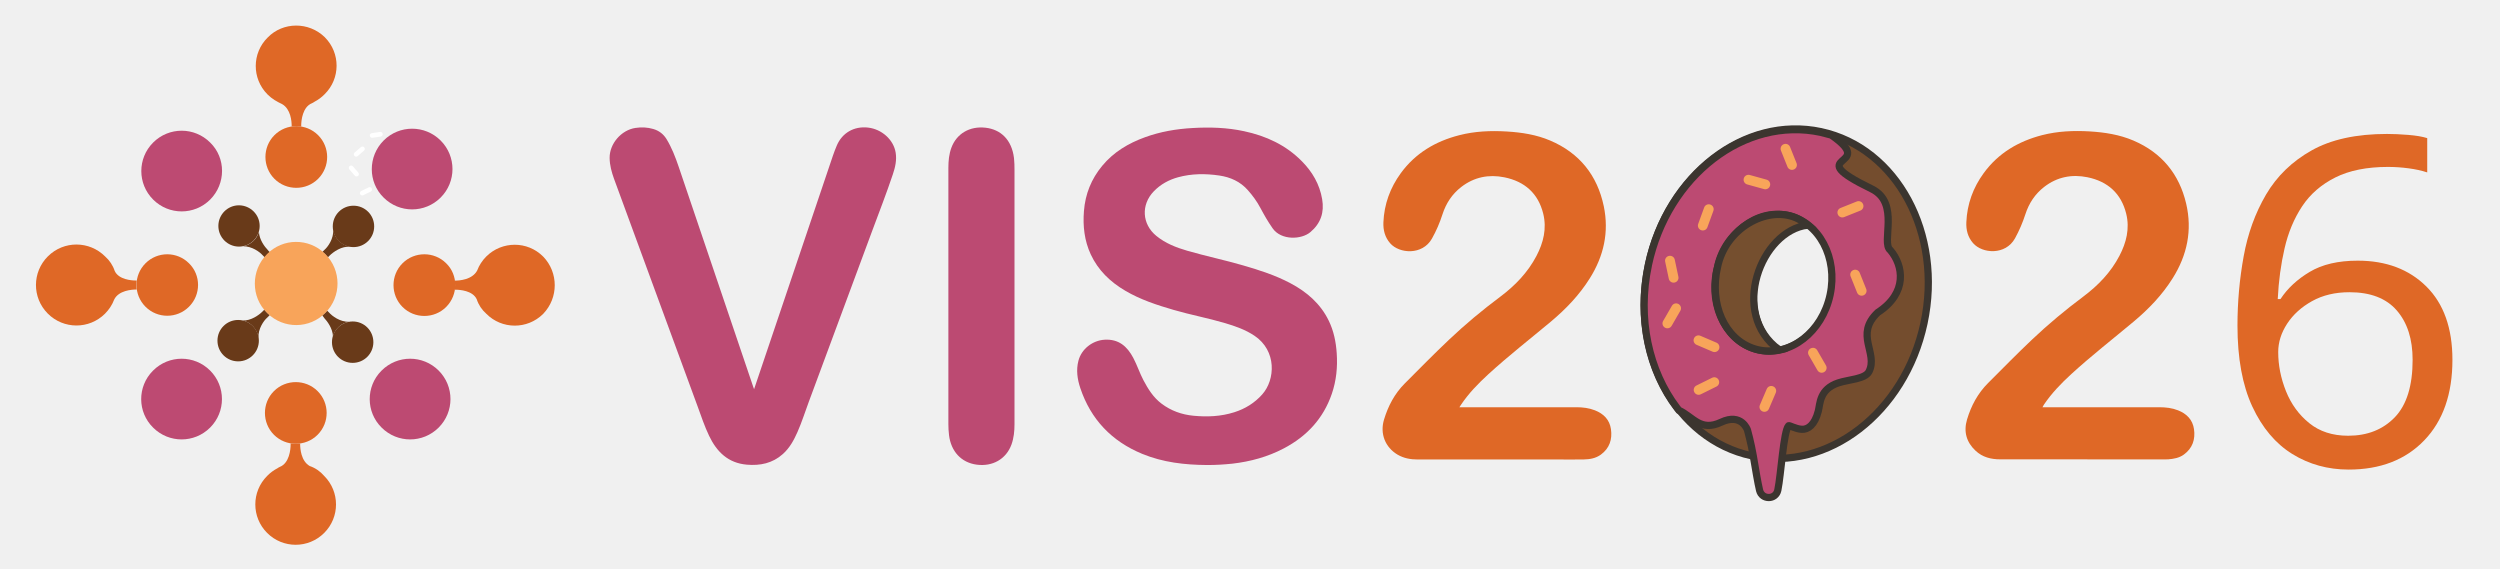
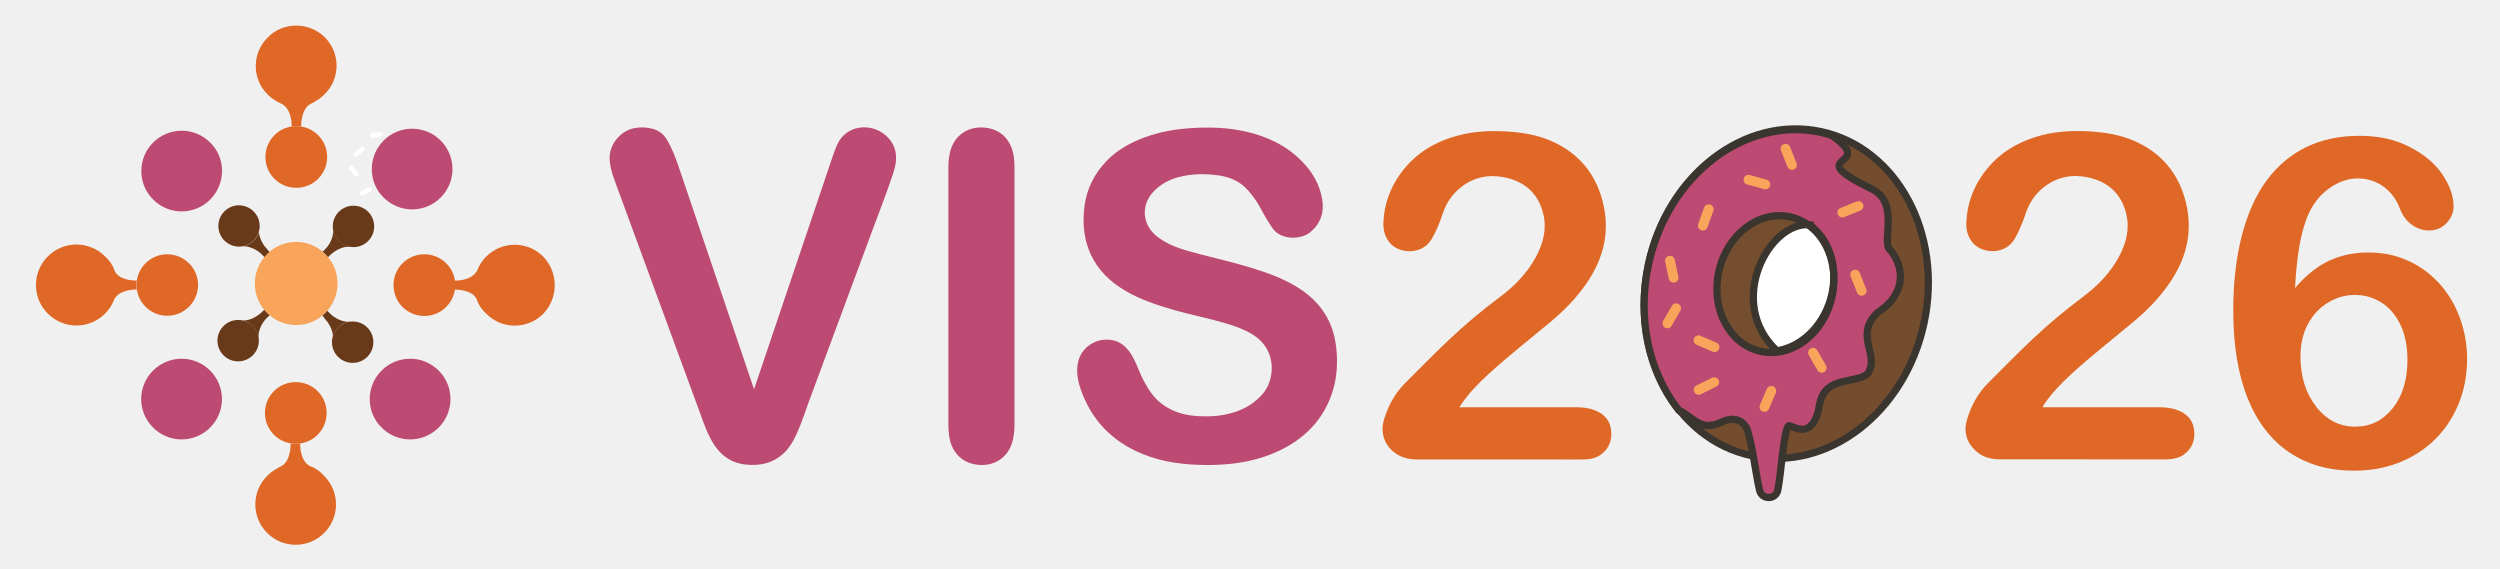
<svg xmlns="http://www.w3.org/2000/svg" id="Layer_1" version="1.1" viewBox="0 0 497.56 113.18">
  <defs>
    <style>
-       .st0, .st1, .st2 {
+       .st0 {
+         fill: #bd4a72;
+       }
+ 
+       .st1 {
+         fill: #744d2e;
+       }
+ 
+       .st2 {
+         fill: #df6826;
+       }
+ 
+       .st3 {
+         isolation: isolate;
+       }
+ 
+       .st4 {
+         fill: #744e2e;
+       }
+ 
+       .st5, .st6 {
+         fill: #fff;
+       }
+ 
+       .st7 {
+         fill: #693a19;
+       }
+ 
+       .st8 {
+         fill: #f8a45a;
+       }
+ 
+       .st9 {
+         fill: #bc4a72;
+       }
+ 
+       .st10, .st11 {
+         fill: none;
+       }
+ 
+       .st10, .st11, .st6 {
        stroke: #3b352f;
+       }
+ 
+       .st10, .st6 {
+         stroke-miterlimit: 10;
        stroke-width: 1.44px;
      }

-       .st0, .st1, .st2, .st3 {
+       .st11 {
        stroke-miterlimit: 10;
-       }
- 
-       .st0, .st3 {
-         fill: none;
-       }
- 
-       .st4 {
-         fill: #bd4a72;
-       }
- 
-       .st5, .st2 {
-         fill: #744d2e;
-       }
- 
-       .st6, .st7 {
-         fill: #df6826;
-       }
- 
-       .st8 {
-         fill: #693a19;
-       }
- 
-       .st1 {
-         fill: #754f2f;
-         stroke-linecap: round;
-       }
- 
-       .st9 {
-         fill: #744e2e;
-       }
- 
-       .st10, .st11 {
-         fill: #fff;
-       }
- 
-       .st12 {
-         fill: #f8a45a;
-       }
- 
-       .st11, .st7 {
-         font-family: ArialRoundedMTBold, 'Arial Rounded MT Bold';
-         font-size: 91px;
-       }
- 
-       .st13 {
-         fill: #bc4a72;
-       }
- 
-       .st3 {
-         stroke: #fff;
-         stroke-width: 2.16px;
+         stroke-width: 1.44px;
      }
    </style>
  </defs>
-   <path class="st2" d="M362.4,26.2c-15.14-3.24-30.5,8.58-34.31,26.39-3.81,17.81,5.38,34.88,20.52,38.12,15.14,3.24,30.5-8.58,34.31-26.39,3.81-17.81-5.38-34.88-20.52-38.12ZM364.2,59.96c-1.65,5.14-5.58,8.78-9.9,9.74l-.59.19c-10.45-9.65-1.59-26.05,6.58-25.14l.71.71c3.56,3.2,4.98,8.91,3.19,14.49Z" />
  <g id="Group_2">
    <g id="Graphic_68">
-       <path class="st6" d="M27.21,55.83h-.15c-.89,0-3.43-.18-4.23-1.9-.36-1.11-1.02-2.1-1.9-2.88-3.14-3.16-8.23-3.18-11.39-.04s-3.18,8.23-.04,11.39,8.23,3.18,11.39.04c.8-.8,1.44-1.77,1.84-2.83.89-1.81,3.5-1.99,4.42-1.99h.05c-.08-.58-.08-1.19.01-1.79" />
+       <path class="st2" d="M27.21,55.83h-.15c-.89,0-3.43-.18-4.23-1.9-.36-1.11-1.02-2.1-1.9-2.88-3.14-3.16-8.23-3.18-11.39-.04s-3.18,8.23-.04,11.39,8.23,3.18,11.39.04c.8-.8,1.44-1.77,1.84-2.83.89-1.81,3.5-1.99,4.42-1.99h.05c-.08-.58-.08-1.19.01-1.79" />
    </g>
    <g id="Graphic_65">
-       <path class="st6" d="M61.64,92.75c-1.72-.99-1.9-3.43-1.9-4.33v-.16c-.64.09-1.28.09-1.9-.02v.26c0,.99-.27,3.69-2.15,4.42-.16.07-.31.16-.46.27-.77.4-1.46.91-2.06,1.53-3.14,3.14-3.14,8.21,0,11.35,3.14,3.14,8.21,3.14,11.35,0s3.14-8.21,0-11.35h0c-.76-.89-1.76-1.59-2.88-1.97" />
+       <path class="st2" d="M61.64,92.75c-1.72-.99-1.9-3.43-1.9-4.33v-.16c-.64.09-1.28.09-1.9-.02v.26c0,.99-.27,3.69-2.15,4.42-.16.07-.31.16-.46.27-.77.4-1.46.91-2.06,1.53-3.14,3.14-3.14,8.21,0,11.35s8.21,3.14,11.35,0c3.14-3.14,3.14-8.21,0-11.35h0c-.76-.89-1.76-1.59-2.88-1.97" />
    </g>
    <g id="Graphic_62">
-       <path class="st6" d="M108.11,51.07c-3.12-3.14-8.19-3.14-11.33-.02-.8.8-1.42,1.75-1.82,2.81-.99,1.81-3.5,1.99-4.42,1.99h-.04c.09.6.09,1.2,0,1.81h.15c.89,0,3.43.18,4.23,1.9.36,1.11,1.02,2.1,1.9,2.88,3.1,3.14,8.16,3.16,11.3.05.02-.02.04-.04.05-.05,3.04-3.18,3.04-8.2-.02-11.37" />
+       <path class="st2" d="M108.11,51.07c-3.12-3.14-8.19-3.14-11.33-.02-.8.8-1.42,1.75-1.82,2.81-.99,1.81-3.5,1.99-4.42,1.99h-.04c.09.6.09,1.2,0,1.81h.15c.89,0,3.43.18,4.23,1.9.36,1.11,1.02,2.1,1.9,2.88,3.1,3.14,8.16,3.16,11.3.05.02-.02.04-.04.05-.05,3.04-3.18,3.04-8.2-.02-11.37" />
    </g>
    <g id="Graphic_59">
-       <path class="st6" d="M53.27,7.47c-3.14,3.1-3.16,8.16-.05,11.3.02.02.04.04.05.05.89.89,1.9,1.44,2.88,1.9,1.72.99,1.9,3.43,1.9,4.33v.13c.64-.09,1.28-.09,1.9.02v-.24c0-.99.27-3.69,2.15-4.42.16-.07.31-.16.46-.27.77-.4,1.46-.91,2.06-1.53,3.14-3.1,3.16-8.16.05-11.3-.02-.02-.04-.04-.05-.05-3.16-3.08-8.29-3.08-11.35.08" />
+       <path class="st2" d="M53.27,7.47c-3.14,3.1-3.16,8.16-.05,11.3l.05.05c.89.89,1.9,1.44,2.88,1.9,1.72.99,1.9,3.43,1.9,4.33v.13c.64-.09,1.28-.09,1.9.02v-.24c0-.99.27-3.69,2.15-4.42.16-.07.31-.16.46-.27.77-.4,1.46-.91,2.06-1.53,3.14-3.1,3.16-8.16.05-11.3-.02-.02-.04-.04-.05-.05-3.16-3.08-8.29-3.08-11.35.08" />
    </g>
    <g id="Graphic_56">
-       <path class="st4" d="M41.83,39.72c-3.14,3.14-8.21,3.14-11.35,0-3.14-3.14-3.14-8.21,0-11.35s8.21-3.14,11.35,0h0c3.15,3.06,3.15,8.19,0,11.35" />
+       <path class="st0" d="M41.83,39.72c-3.14,3.14-8.21,3.14-11.35,0-3.14-3.14-3.14-8.21,0-11.35,3.14-3.14,8.21-3.14,11.35,0h0c3.15,3.06,3.15,8.19,0,11.35" />
    </g>
    <g id="Graphic_53">
-       <path class="st4" d="M75.95,73.75c3.14-3.14,8.21-3.14,11.35,0s3.14,8.21,0,11.35-8.21,3.14-11.35,0h0c-3.14-3.1-3.16-8.16-.05-11.3.02-.01.03-.03.05-.05" />
+       <path class="st0" d="M75.95,73.75c3.14-3.14,8.21-3.14,11.35,0s3.14,8.21,0,11.35-8.21,3.14-11.35,0h0c-3.14-3.1-3.16-8.16-.05-11.3.02-.01.03-.03.05-.05" />
    </g>
    <g id="Graphic_50">
-       <path class="st4" d="M76.35,27.97c3.14-3.14,8.21-3.14,11.35,0s3.14,8.21,0,11.35c-3.14,3.14-8.21,3.14-11.35,0h0c-3.14-3.07-3.14-8.2,0-11.35" />
+       <path class="st0" d="M76.35,27.97c3.14-3.14,8.21-3.14,11.35,0s3.14,8.21,0,11.35-8.21,3.14-11.35,0h0c-3.14-3.07-3.14-8.2,0-11.35" />
    </g>
    <g id="Graphic_47">
-       <path class="st4" d="M30.47,73.75c3.14-3.14,8.21-3.14,11.35,0s3.14,8.21,0,11.35-8.21,3.14-11.35,0h0c-3.14-3.1-3.16-8.16-.05-11.3.02-.01.04-.03.05-.05" />
+       <path class="st0" d="M30.47,73.75c3.14-3.14,8.21-3.14,11.35,0s3.14,8.21,0,11.35-8.21,3.14-11.35,0h0c-3.14-3.1-3.16-8.16-.05-11.3.02-.01.04-.03.05-.05" />
    </g>
    <g id="Graphic_44">
-       <path class="st6" d="M37.61,61.05c-2.39,2.39-6.26,2.39-8.65,0s-2.39-6.26,0-8.65,6.26-2.39,8.65,0h0c2.41,2.34,2.41,6.26,0,8.65" />
+       <path class="st2" d="M37.61,61.05c-2.39,2.39-6.26,2.39-8.65,0s-2.39-6.26,0-8.65,6.26-2.39,8.65,0h0c2.41,2.34,2.41,6.26,0,8.65" />
    </g>
    <g id="Graphic_41">
-       <path class="st6" d="M63.31,35.59c-2.39,2.39-6.3,2.39-8.69,0s-2.39-6.3,0-8.69,6.3-2.39,8.69,0h0c2.39,2.39,2.41,6.26.02,8.67l-.02.02" />
+       <path class="st2" d="M63.31,35.59c-2.39,2.39-6.3,2.39-8.69,0s-2.39-6.3,0-8.69,6.3-2.39,8.69,0h0c2.39,2.39,2.41,6.26.02,8.67l-.02.02" />
    </g>
    <g id="Graphic_38">
-       <path class="st6" d="M88.8,61.09c-2.39,2.39-6.3,2.39-8.69,0s-2.39-6.3,0-8.69,6.3-2.39,8.69,0h0c2.41,2.34,2.41,6.26,0,8.69" />
+       <path class="st2" d="M88.8,61.09c-2.39,2.39-6.3,2.39-8.69,0s-2.39-6.3,0-8.69,6.3-2.39,8.69,0h0c2.41,2.34,2.41,6.26,0,8.69" />
    </g>
    <g id="Graphic_35">
-       <path class="st6" d="M63.21,86.53c-2.39,2.39-6.3,2.39-8.69,0s-2.39-6.3,0-8.69,6.3-2.39,8.69,0h0c2.39,2.39,2.41,6.26.02,8.67l-.02.02" />
+       <path class="st2" d="M63.21,86.53c-2.39,2.39-6.3,2.39-8.69,0s-2.39-6.3,0-8.69,6.3-2.39,8.69,0h0c2.39,2.39,2.41,6.26.02,8.67l-.02.02" />
    </g>
    <g id="Graphic_32">
-       <path class="st8" d="M53.27,49.72c-.57-.57-1.68-2.04-1.73-3.56-.44,1.46-1.64,2.55-3.14,2.85,1.75,0,3.28,1.13,3.8,1.72l.49.49c.16-.2.33-.38.51-.57.16-.16.35-.33.51-.47-.17-.13-.31-.28-.44-.46" />
+       <path class="st7" d="M53.27,49.72c-.57-.57-1.68-2.04-1.73-3.56-.44,1.46-1.64,2.55-3.14,2.85,1.75,0,3.28,1.13,3.8,1.72l.49.49c.16-.2.33-.38.51-.57.16-.16.35-.33.51-.47-.17-.13-.31-.28-.44-.46" />
    </g>
    <g id="Graphic_29">
-       <path class="st8" d="M66.32,45.65c.13,1.86-1.09,3.52-1.72,4.05l-.42.42c.18.16.36.31.55.49.18.18.36.38.53.6l.35-.35c.64-.64,2.43-1.99,4.14-1.72h.47c-1.97-.06-3.61-1.54-3.9-3.49" />
+       <path class="st7" d="M66.32,45.65c.13,1.86-1.09,3.52-1.72,4.05l-.42.42c.18.16.36.31.55.49.18.18.36.38.53.6l.35-.35c.64-.64,2.43-1.99,4.14-1.72h.47c-1.97-.06-3.61-1.54-3.9-3.49" />
    </g>
    <g id="Graphic_26">
-       <path class="st8" d="M66.26,66.95c.44-1.51,1.68-2.65,3.23-2.92-1.82.09-3.45-1.19-3.98-1.81l-.4-.4c-.13.15-.26.29-.38.42-.18.18-.38.36-.58.53.11.18.24.36.38.53.56.58,1.71,2.09,1.73,3.65" />
+       <path class="st7" d="M66.26,66.95c.44-1.51,1.68-2.65,3.23-2.92-1.82.09-3.45-1.19-3.98-1.81l-.4-.4c-.13.15-.26.29-.38.42-.18.18-.38.36-.58.53.11.18.24.36.38.53.56.58,1.71,2.09,1.73,3.65" />
    </g>
    <g id="Graphic_23">
-       <path class="st8" d="M53.18,62.26c-.2-.2-.4-.42-.58-.62l-.42.42c-.6.6-2.24,1.82-3.89,1.72,1.7.38,2.96,1.81,3.16,3.54-.15-1.86,1.09-3.56,1.72-4.09l.51-.51c-.17-.15-.34-.3-.5-.46" />
+       <path class="st7" d="M53.18,62.26c-.2-.2-.4-.42-.58-.62l-.42.42c-.6.6-2.24,1.82-3.89,1.72,1.7.38,2.96,1.81,3.16,3.54-.15-1.86,1.09-3.56,1.72-4.09l.51-.51c-.17-.15-.34-.3-.5-.46" />
    </g>
    <g id="Graphic_20">
-       <path class="st8" d="M51.68,44.97c0,2.26-1.84,4.11-4.11,4.11s-4.11-1.84-4.11-4.11,1.84-4.11,4.11-4.11h0c2.27.03,4.11,1.85,4.11,4.11" />
+       <path class="st7" d="M51.68,44.97c0,2.26-1.84,4.11-4.11,4.11s-4.11-1.84-4.11-4.11,1.84-4.11,4.11-4.11h0c2.27.03,4.11,1.85,4.11,4.11" />
    </g>
    <g id="Graphic_17">
-       <path class="st8" d="M74.47,45.06c0,2.28-1.84,4.12-4.12,4.12s-4.12-1.84-4.12-4.12,1.84-4.12,4.12-4.12,4.12,1.84,4.12,4.12h0" />
+       <path class="st7" d="M74.47,45.06c0,2.28-1.84,4.12-4.12,4.12s-4.12-1.84-4.12-4.12,1.84-4.12,4.12-4.12,4.12,1.84,4.12,4.12h0" />
    </g>
    <g id="Graphic_14">
-       <path class="st8" d="M74.31,68.1c0,2.28-1.84,4.12-4.12,4.12s-4.12-1.84-4.12-4.12,1.84-4.12,4.12-4.12c2.28-.01,4.12,1.83,4.12,4.12h0" />
+       <path class="st7" d="M74.31,68.1c0,2.28-1.84,4.12-4.12,4.12s-4.12-1.84-4.12-4.12,1.84-4.12,4.12-4.12c2.28,0,4.12,1.83,4.12,4.12h0" />
    </g>
    <g id="Graphic_11">
-       <path class="st8" d="M51.52,67.8c0,2.28-1.84,4.12-4.12,4.12s-4.12-1.84-4.12-4.12,1.84-4.12,4.12-4.12h0c2.27,0,4.12,1.84,4.12,4.12h0" />
+       <path class="st7" d="M51.52,67.8c0,2.28-1.84,4.12-4.12,4.12s-4.12-1.84-4.12-4.12,1.84-4.12,4.12-4.12h0c2.27,0,4.12,1.84,4.12,4.12h0" />
    </g>
    <g id="Graphic_8">
-       <path class="st12" d="M53.14,50.58c3.14-3.21,8.29-3.25,11.5-.11.04.04.07.07.11.11,3.23,3.21,3.23,8.45.02,11.66l-.02.02c-3.14,3.21-8.29,3.25-11.5.11-.04-.04-.07-.07-.11-.11-3.23-3.16-3.23-8.45,0-11.68" />
+       <path class="st8" d="M53.14,50.58c3.14-3.21,8.29-3.25,11.5-.11l.11.11c3.23,3.21,3.23,8.45.02,11.66l-.02.02c-3.14,3.21-8.29,3.25-11.5.11l-.11-.11c-3.23-3.16-3.23-8.45,0-11.68" />
    </g>
  </g>
-   <path class="st13" d="M240.21,92.55c-4.42-.03-8.76-.52-12.88-2.22-6.08-2.51-10.24-6.86-12.33-13.11-.58-1.75-.85-3.57-.37-5.41.6-2.35,2.81-4.06,5.22-4.2,2.8-.16,4.49,1.33,5.7,3.62.76,1.43,1.25,2.97,2,4.4.94,1.78,1.98,3.47,3.63,4.71,1.88,1.42,4.01,2.17,6.33,2.4,2.75.27,5.48.15,8.13-.69,2.18-.69,4.05-1.84,5.58-3.56,2.61-2.94,2.9-8.69-1.55-11.67-1.81-1.21-3.8-1.9-5.85-2.51-3.37-1-6.83-1.64-10.2-2.62-3.34-.97-6.65-2.05-9.67-3.83-2.98-1.75-5.4-4.07-6.87-7.24-1.26-2.73-1.59-5.63-1.35-8.61.26-3.39,1.47-6.39,3.63-9,2.27-2.75,5.22-4.5,8.53-5.7,3.06-1.11,6.22-1.65,9.46-1.83,3.44-.2,6.86-.1,10.24.63,4.4.94,8.35,2.76,11.54,6.01,2.08,2.11,3.51,4.57,4.01,7.52.45,2.61-.27,4.8-2.32,6.54-1.78,1.53-5.82,1.7-7.53-.73-.92-1.31-1.71-2.69-2.46-4.1-.68-1.28-1.53-2.44-2.5-3.53-1.52-1.7-3.45-2.56-5.67-2.89-2.76-.4-5.5-.39-8.2.35-1.85.51-3.49,1.41-4.83,2.8-2.57,2.66-2.36,6.53.51,8.87,1.8,1.47,3.93,2.31,6.14,2.95,3.69,1.07,7.46,1.85,11.16,2.93,3.21.93,6.39,1.95,9.37,3.53,3.29,1.74,6,4.08,7.65,7.48.99,2.04,1.43,4.21,1.58,6.46.19,2.77-.08,5.47-.98,8.09-1.69,4.92-4.98,8.45-9.55,10.85-3.21,1.69-6.64,2.62-10.23,3.04-1.67.17-3.36.28-5.07.27Z" />
-   <path class="st13" d="M150.08,77.46c.46-1.38.9-2.68,1.34-3.98,4.78-14.15,9.55-28.29,14.33-42.44.24-.7.5-1.39.79-2.07,1.07-2.53,3.44-3.89,6.21-3.58,2.75.31,5.1,2.42,5.51,5,.24,1.48-.09,2.91-.56,4.3-1.27,3.79-2.72,7.51-4.11,11.25-4.2,11.34-8.42,22.68-12.62,34.03-.75,2.01-1.39,4.07-2.26,6.03-.72,1.62-1.55,3.16-2.91,4.37-2.06,1.84-4.51,2.34-7.18,2.11-3.71-.33-5.97-2.55-7.49-5.74-.9-1.88-1.56-3.86-2.27-5.81-3.02-8.24-6.05-16.47-9.08-24.71-2.53-6.88-5.06-13.76-7.58-20.65-.48-1.33-.85-2.69-.87-4.12-.04-2.84,2.32-5.57,5.14-5.99,1.2-.18,2.38-.13,3.54.21,1.13.33,2.01.99,2.63,1.99,1.06,1.73,1.78,3.61,2.43,5.52,4.95,14.6,9.89,29.21,14.84,43.81.04.15.09.27.17.47Z" />
-   <path class="st6" d="M290.46,81.05h23.3c1.25,0,2.48.15,3.66.61,1.73.68,2.93,1.86,3.2,3.76.29,2.04-.29,3.8-2.01,5.06-1,.73-2.18.94-3.39.96-1.56.03-3.13.01-4.69.01h-28.37c-1.42,0-2.78-.24-4.02-.97-2.46-1.47-3.53-4.16-2.69-6.96.82-2.72,2.11-5.18,4.15-7.22,2.91-2.91,5.8-5.86,8.79-8.69,3.23-3.06,6.63-5.89,10.19-8.55,2.94-2.2,5.48-4.82,7.21-8.12,1.39-2.65,2.08-5.45,1.35-8.41-1-4.05-3.7-6.42-7.73-7.24-3.11-.63-6.03-.05-8.58,1.92-1.82,1.41-3.03,3.24-3.74,5.44-.54,1.68-1.23,3.29-2.1,4.84-1.89,3.35-6.49,3.02-8.32.92-1.05-1.21-1.4-2.63-1.34-4.16.15-3.6,1.34-6.87,3.46-9.78,2.91-3.99,6.91-6.35,11.63-7.56,3.1-.8,6.27-.93,9.46-.74,2.97.18,5.89.63,8.64,1.8,5.83,2.48,9.38,6.92,10.67,13.07,1.07,5.13.01,9.91-2.78,14.35-2.09,3.33-4.75,6.11-7.75,8.62-4.15,3.47-8.43,6.8-12.42,10.45-2.04,1.87-3.96,3.84-5.5,6.15-.07.11-.15.24-.28.44Z" />
-   <path class="st6" d="M406.5,81.05h23.26c1.27,0,2.52.14,3.71.61,1.73.68,2.92,1.87,3.19,3.76.29,2.05-.3,3.79-2.02,5.05-.93.68-2.03.86-3.14.95-.18.01-.37.01-.56.01-10.95,0-21.91,0-32.86-.01-1.81,0-3.51-.42-4.88-1.7-1.85-1.72-2.43-3.83-1.71-6.24.82-2.74,2.14-5.2,4.19-7.25,2.9-2.9,5.77-5.83,8.75-8.65,3.23-3.06,6.63-5.89,10.19-8.55,2.94-2.2,5.48-4.82,7.2-8.12,1.38-2.63,2.07-5.42,1.35-8.36-.99-4.05-3.68-6.44-7.7-7.27-3.12-.64-6.06-.07-8.63,1.92-1.82,1.41-3.03,3.25-3.74,5.44-.54,1.66-1.22,3.26-2.07,4.8-1.88,3.39-6.5,3.07-8.35.94-1.05-1.21-1.4-2.63-1.33-4.16.15-3.6,1.34-6.87,3.46-9.77,2.91-3.99,6.92-6.34,11.64-7.56,3.09-.79,6.23-.92,9.41-.74,3.02.18,5.99.64,8.78,1.84,5.6,2.41,9.09,6.67,10.46,12.54,1.24,5.29.21,10.24-2.68,14.84-2.09,3.33-4.75,6.11-7.75,8.62-4.15,3.47-8.43,6.8-12.42,10.45-2.02,1.85-3.93,3.82-5.47,6.11-.07.15-.15.29-.28.5Z" />
-   <path class="st13" d="M201.91,58.9v25.51c0,1.39-.13,2.75-.6,4.06-1.08,2.96-3.83,4.42-6.91,4.01-3.1-.41-5.12-2.64-5.52-5.86-.09-.74-.13-1.47-.13-2.21v-50.98c0-1.39.12-2.75.61-4.06,1.02-2.73,3.6-4.32,6.8-3.95,2.98.34,5.21,2.36,5.65,6.06.09.79.1,1.57.1,2.36,0,8.36,0,16.71,0,25.06Z" />
-   <text class="st7" transform="translate(440.31 92.55)">
-     <tspan x="0" y="0">6</tspan>
-   </text>
-   <path class="st9" d="M354.81,70.34c-1.42.34-2.84.26-4.32-.05-6.23-1.33-10-8.41-8.42-15.81,1.58-7.4,7.92-12.32,14.15-10.99.94.2,1.82.53,2.63.97l.2.1c-8.23-.09-15.41,17.11-4.04,25.67l-.2.11Z" />
-   <path class="st13" d="M376.24,49.79c-1.95-1.47,2.04-9.41-3.73-12.21-14.66-7.13,1.58-4.03-8.02-10.7l-2.1-.55c-15.14-3.24-30.5,8.58-34.31,26.39-2.29,10.7.11,21.13,5.68,28.46l.37.47c1.43.66,2.5,1.74,3.73,2.42,1.23.67,2.61.94,4.67-.03,2.05-.97,3.37-.58,4.17.05.8.63,1.09,1.5,1.09,1.5,0,0,.18.64.41,1.6.23.96.52,2.24.74,3.52.22,1.28.44,2.63.66,3.85.21,1.22.42,2.3.6,3.03.12.48.38.84.71,1.08.33.24.73.35,1.13.35s.8-.13,1.12-.38c.32-.25.57-.61.67-1.1.16-.76.31-1.88.46-3.14.15-1.26.3-2.67.47-4.01s.34-2.63.54-3.64c.2-1.01.42-1.75.67-2.01.11-.15,1.36.62,2.6.7,1.24.09,2.61-.84,3.32-3.64.37-1.45.21-4.34,3.99-5.6,1.97-.66,5.33-.74,6.09-2.24,1.89-3.71-2.94-7.33,1.75-11.77,6.03-3.92,5.08-9.36,2.51-12.39ZM364.2,59.96c-1.65,5.14-5.58,8.78-9.9,9.74l-.59.19c-10.45-9.65-1.59-26.05,6.58-25.14l.71.71c3.56,3.2,4.98,8.91,3.19,14.49Z" />
-   <rect class="st12" x="338.52" y="40.56" width="1.95" height="5.42" rx=".97" ry=".97" transform="translate(35.27 -113.51) rotate(20)" />
-   <rect class="st12" x="331.75" y="50.87" width="1.95" height="5.42" rx=".97" ry=".97" transform="translate(-3.87 70.35) rotate(-12)" />
-   <rect class="st12" x="367.31" y="38.95" width="1.95" height="5.42" rx=".97" ry=".97" transform="translate(270.07 -315.73) rotate(68.18)" />
-   <rect class="st12" x="350.86" y="76.69" width="1.95" height="5.42" rx=".97" ry=".97" transform="translate(644.02 290.87) rotate(-156.82)" />
-   <rect class="st12" x="338.66" y="74.12" width="1.95" height="5.42" rx=".97" ry=".97" transform="translate(258.02 -261.69) rotate(63.7)" />
-   <rect class="st12" x="331.75" y="60.15" width="1.95" height="5.42" rx=".97" ry=".97" transform="translate(76 -157.94) rotate(30)" />
-   <rect class="st12" x="360.72" y="68.99" width="1.95" height="5.42" rx=".97" ry=".97" transform="translate(710.78 -47.05) rotate(150)" />
-   <rect class="st12" x="355.03" y="28.51" width="1.95" height="5.42" rx=".97" ry=".97" transform="translate(13.9 134.56) rotate(-21.82)" />
-   <rect class="st12" x="348.72" y="33.53" width="1.95" height="5.42" rx=".97" ry=".97" transform="translate(478.04 -291.06) rotate(105.5)" />
-   <rect class="st12" x="338.66" y="65.7" width="1.95" height="5.42" rx=".97" ry=".97" transform="translate(143.06 353.7) rotate(-66.82)" />
-   <rect class="st12" x="368.89" y="53.55" width="1.95" height="5.42" rx=".97" ry=".97" transform="translate(5.59 141.51) rotate(-21.82)" />
-   <path class="st0" d="M328.08,52.72c-2.29,10.7.11,21.13,5.68,28.46l.37.47c1.43.66,2.5,1.74,3.73,2.42,1.23.67,2.61.94,4.67-.03,2.05-.97,3.37-.58,4.17.05s1.09,1.5,1.09,1.5c0,0,.18.64.41,1.6.23.96.52,2.24.74,3.52s.44,2.63.66,3.85.42,2.3.6,3.03c.12.48.38.84.71,1.08.33.24.73.35,1.13.35.4,0,.8-.13,1.12-.38.32-.25.57-.61.67-1.1.16-.76.31-1.88.46-3.14s.3-2.67.47-4.01c.16-1.34.34-2.63.54-3.64s.42-1.75.67-2.01c.11-.15,1.36.62,2.6.7,1.24.09,2.61-.84,3.32-3.64.37-1.45.21-4.34,3.99-5.6,1.97-.66,5.33-.74,6.09-2.24,1.89-3.71-2.94-7.33,1.75-11.77,6.03-3.92,5.08-9.36,2.51-12.39-1.95-1.47,2.04-9.41-3.73-12.21-14.66-7.13,1.58-4.03-8.02-10.7l-2.1-.55c-15.14-3.24-30.5,8.58-34.31,26.39" />
-   <rect class="st10" x="71.05" y="28.88" width=".93" height="2.59" rx=".47" ry=".47" transform="translate(95.5 103.99) rotate(-130.88)" />
-   <rect class="st10" x="74.41" y="25.54" width=".93" height="2.59" rx=".47" ry=".47" transform="translate(59.37 104.85) rotate(-98.47)" />
-   <rect class="st10" x="72.37" y="36.79" width=".93" height="2.59" rx=".47" ry=".47" transform="translate(70.46 120.23) rotate(-115.95)" />
-   <rect class="st10" x="69.96" y="32.74" width=".93" height="2.59" rx=".47" ry=".47" transform="translate(-5.1 54.39) rotate(-40.88)" />
-   <ellipse class="st0" cx="352.95" cy="56.26" rx="13.7" ry="11.54" transform="translate(224.13 389.65) rotate(-77.93)" />
-   <path class="st1" d="M353.59,69.74c-1.44.21-2.9.14-4.34-.3-6.09-1.87-9.09-9.07-7.42-16.29,1.57-7.7,9.79-12.26,15.57-9.81,1.29.55,2.39,1.46,2.39,1.46-9.32,1.07-15.68,17.65-5.68,24.83l-.51.11Z" />
+   <path class="st9" d="M240.21,92.55c-4.42-.03-8.76-.52-12.88-2.22-6.08-2.51-10.24-6.86-12.33-13.11-.58-1.75-.85-3.57-.37-5.41.6-2.35,2.81-4.06,5.22-4.2,2.8-.16,4.49,1.33,5.7,3.62.76,1.43,1.25,2.97,2,4.4.94,1.78,1.98,3.47,3.63,4.71,1.88,1.42,4.01,2.17,6.33,2.4,2.75.27,5.48.15,8.13-.69,2.18-.69,4.05-1.84,5.58-3.56,2.61-2.94,2.9-8.69-1.55-11.67-1.81-1.21-3.8-1.9-5.85-2.51-3.37-1-6.83-1.64-10.2-2.62-3.34-.97-6.65-2.05-9.67-3.83-2.98-1.75-5.4-4.07-6.87-7.24-1.26-2.73-1.59-5.63-1.35-8.61.26-3.39,1.47-6.39,3.63-9,2.27-2.75,5.22-4.5,8.53-5.7,3.06-1.11,6.22-1.65,9.46-1.83,3.44-.2,6.86-.1,10.24.63,4.4.94,8.35,2.76,11.54,6.01,2.08,2.11,3.51,4.57,4.01,7.52.45,2.61-.27,4.8-2.32,6.54-1.78,1.53-5.82,1.7-7.53-.73-.92-1.31-1.71-2.69-2.46-4.1-.68-1.28-1.53-2.44-2.5-3.53-1.52-1.7-3.45-2.56-5.67-2.89-2.76-.4-5.5-.39-8.2.35-1.85.51-3.49,1.41-4.83,2.8-2.57,2.66-2.36,6.53.51,8.87,1.8,1.47,3.93,2.31,6.14,2.95,3.69,1.07,7.46,1.85,11.16,2.93,3.21.93,6.39,1.95,9.37,3.53,3.29,1.74,6,4.08,7.65,7.48.99,2.04,1.43,4.21,1.58,6.46.19,2.77-.08,5.47-.98,8.09-1.69,4.92-4.98,8.45-9.55,10.85-3.21,1.69-6.64,2.62-10.23,3.04-1.67.17-3.36.28-5.07.27h0Z" />
+   <path class="st9" d="M150.08,77.46c.46-1.38.9-2.68,1.34-3.98,4.78-14.15,9.55-28.29,14.33-42.44.24-.7.5-1.39.79-2.07,1.07-2.53,3.44-3.89,6.21-3.58,2.75.31,5.1,2.42,5.51,5,.24,1.48-.09,2.91-.56,4.3-1.27,3.79-2.72,7.51-4.11,11.25-4.2,11.34-8.42,22.68-12.62,34.03-.75,2.01-1.39,4.07-2.26,6.03-.72,1.62-1.55,3.16-2.91,4.37-2.06,1.84-4.51,2.34-7.18,2.11-3.71-.33-5.97-2.55-7.49-5.74-.9-1.88-1.56-3.86-2.27-5.81-3.02-8.24-6.05-16.47-9.08-24.71-2.53-6.88-5.06-13.76-7.58-20.65-.48-1.33-.85-2.69-.87-4.12-.04-2.84,2.32-5.57,5.14-5.99,1.2-.18,2.38-.13,3.54.21,1.13.33,2.01.99,2.63,1.99,1.06,1.73,1.78,3.61,2.43,5.52,4.95,14.6,9.89,29.21,14.84,43.81.04.15.09.27.17.47h0Z" />
+   <path class="st2" d="M290.46,81.05h23.3c1.25,0,2.48.15,3.66.61,1.73.68,2.93,1.86,3.2,3.76.29,2.04-.29,3.8-2.01,5.06-1,.73-2.18.94-3.39.96-1.56.03-3.13.01-4.69.01h-28.37c-1.42,0-2.78-.24-4.02-.97-2.46-1.47-3.53-4.16-2.69-6.96.82-2.72,2.11-5.18,4.15-7.22,2.91-2.91,5.8-5.86,8.79-8.69,3.23-3.06,6.63-5.89,10.19-8.55,2.94-2.2,5.48-4.82,7.21-8.12,1.39-2.65,2.08-5.45,1.35-8.41-1-4.05-3.7-6.42-7.73-7.24-3.11-.63-6.03-.05-8.58,1.92-1.82,1.41-3.03,3.24-3.74,5.44-.54,1.68-1.23,3.29-2.1,4.84-1.89,3.35-6.49,3.02-8.32.92-1.05-1.21-1.4-2.63-1.34-4.16.15-3.6,1.34-6.87,3.46-9.78,2.91-3.99,6.91-6.35,11.63-7.56,3.1-.8,6.27-.93,9.46-.74,2.97.18,5.89.63,8.64,1.8,5.83,2.48,9.38,6.92,10.67,13.07,1.07,5.13.01,9.91-2.78,14.35-2.09,3.33-4.75,6.11-7.75,8.62-4.15,3.47-8.43,6.8-12.42,10.45-2.04,1.87-3.96,3.84-5.5,6.15-.07.11-.15.24-.28.44Z" />
+   <path class="st2" d="M406.5,81.05h23.26c1.27,0,2.52.14,3.71.61,1.73.68,2.92,1.87,3.19,3.76.29,2.05-.3,3.79-2.02,5.05-.93.68-2.03.86-3.14.95-.18.01-.37.01-.56.01-10.95,0-21.91,0-32.86-.01-1.81,0-3.51-.42-4.88-1.7-1.85-1.72-2.43-3.83-1.71-6.24.82-2.74,2.14-5.2,4.19-7.25,2.9-2.9,5.77-5.83,8.75-8.65,3.23-3.06,6.63-5.89,10.19-8.55,2.94-2.2,5.48-4.82,7.2-8.12,1.38-2.63,2.07-5.42,1.35-8.36-.99-4.05-3.68-6.44-7.7-7.27-3.12-.64-6.06-.07-8.63,1.92-1.82,1.41-3.03,3.25-3.74,5.44-.54,1.66-1.22,3.26-2.07,4.8-1.88,3.39-6.5,3.07-8.35.94-1.05-1.21-1.4-2.63-1.33-4.16.15-3.6,1.34-6.87,3.46-9.77,2.91-3.99,6.92-6.34,11.64-7.56,3.09-.79,6.23-.92,9.41-.74,3.02.18,5.99.64,8.78,1.84,5.6,2.41,9.09,6.67,10.46,12.54,1.24,5.29.21,10.24-2.68,14.84-2.09,3.33-4.75,6.11-7.75,8.62-4.15,3.47-8.43,6.8-12.42,10.45-2.02,1.85-3.93,3.82-5.47,6.11-.07.15-.15.29-.28.5h0Z" />
+   <path class="st9" d="M201.91,58.9v25.51c0,1.39-.13,2.75-.6,4.06-1.08,2.96-3.83,4.42-6.91,4.01-3.1-.41-5.12-2.64-5.52-5.86-.09-.74-.13-1.47-.13-2.21v-50.98c0-1.39.12-2.75.61-4.06,1.02-2.73,3.6-4.32,6.8-3.95,2.98.34,5.21,2.36,5.65,6.06.09.79.1,1.57.1,2.36v25.06h0Z" />
+   <g class="st3">
+     <g class="st3">
+       <path class="st2" d="M456.79,57.31c2.01-2.4,4.21-4.18,6.58-5.33,2.37-1.15,5.02-1.73,7.95-1.73s5.41.53,7.8,1.58c2.38,1.05,4.47,2.55,6.27,4.49,1.79,1.94,3.18,4.23,4.15,6.86.98,2.64,1.47,5.39,1.47,8.27,0,4.18-.96,7.97-2.87,11.38-1.91,3.41-4.58,6.06-8,7.98-3.42,1.91-7.29,2.87-11.62,2.87-4.98,0-9.27-1.21-12.89-3.64-3.61-2.43-6.38-6.02-8.29-10.77-1.91-4.75-2.87-10.57-2.87-17.44,0-5.6.58-10.6,1.73-15.02,1.16-4.41,2.81-8.07,4.98-10.98,2.16-2.9,4.78-5.09,7.86-6.58,3.08-1.48,6.59-2.22,10.53-2.22s7.13.74,10.02,2.22c2.89,1.48,5.07,3.32,6.53,5.51,1.47,2.19,2.2,4.3,2.2,6.31,0,1.21-.46,2.32-1.38,3.31-.92.99-2.09,1.49-3.51,1.49-1.24,0-2.4-.39-3.47-1.18s-1.85-1.87-2.36-3.27c-.68-1.78-1.76-3.21-3.24-4.29-1.48-1.08-3.2-1.62-5.15-1.62-1.57,0-3.13.45-4.69,1.36-1.55.9-2.87,2.13-3.93,3.67-2.16,3.14-3.44,8.74-3.82,16.79ZM468.79,84.91c2.99,0,5.46-1.22,7.42-3.67,1.96-2.44,2.93-5.65,2.93-9.62,0-2.7-.46-5.01-1.38-6.95-.92-1.94-2.18-3.42-3.78-4.44-1.6-1.02-3.36-1.53-5.29-1.53s-3.59.49-5.27,1.47c-1.67.98-3.02,2.39-4.04,4.24-1.02,1.85-1.53,4.02-1.53,6.51,0,4,1.04,7.33,3.11,10,2.07,2.67,4.68,4,7.82,4Z" />
+     </g>
+   </g>
+   <ellipse class="st1" cx="355.51" cy="58.45" rx="32.98" ry="28.04" transform="translate(224.01 393.87) rotate(-77.93)" />
+   <ellipse class="st11" cx="355.51" cy="58.45" rx="32.98" ry="28.04" transform="translate(224.01 393.87) rotate(-77.93)" />
+   <path class="st9" d="M328.08,52.72c-2.29,10.7.11,21.13,5.68,28.46l.37.47c1.43.66,2.5,1.74,3.73,2.42,1.23.67,2.61.94,4.67-.03,2.05-.97,3.37-.58,4.17.05s1.09,1.5,1.09,1.5c0,0,.18.64.41,1.6s.52,2.24.74,3.52.44,2.63.66,3.85.42,2.3.6,3.03c.12.48.38.84.71,1.08.33.24.73.35,1.13.35s.8-.13,1.12-.38.57-.61.67-1.1c.16-.76.31-1.88.46-3.14s.3-2.67.47-4.01c.16-1.34.34-2.63.54-3.64s.42-1.75.67-2.01c.11-.15,1.36.62,2.6.7,1.24.09,2.61-.84,3.32-3.64.37-1.45.21-4.34,3.99-5.6,1.97-.66,5.33-.74,6.09-2.24,1.89-3.71-2.94-7.33,1.75-11.77,6.03-3.92,5.08-9.36,2.51-12.39-1.95-1.47,2.04-9.41-3.73-12.21-14.66-7.13,1.58-4.03-8.02-10.7l-2.1-.55c-15.14-3.24-30.5,8.58-34.31,26.39" />
+   <path class="st4" d="M354.81,70.34c-1.42.34-2.84.26-4.32-.05-6.23-1.33-10-8.41-8.42-15.81s7.92-12.32,14.15-10.99c.94.2,1.82.53,2.63.97l.2.1c-8.23-.09-15.41,17.11-4.04,25.67l-.2.11h0Z" />
+   <path class="st6" d="M360.3,44.75c-8.18-.91-17.04,15.49-6.58,25.14l.59-.19c4.32-.96,8.25-4.6,9.89-9.74,1.79-5.58.37-11.3-3.19-14.49l-.71-.71h0Z" />
+   <rect class="st8" x="336.78" y="42.29" width="5.42" height="1.95" rx=".97" ry=".97" transform="translate(182.72 347.49) rotate(-70)" />
+   <rect class="st8" x="331.75" y="50.87" width="1.95" height="5.42" rx=".97" ry=".97" transform="translate(-3.87 70.35) rotate(-12)" />
+   <rect class="st8" x="365.57" y="40.68" width="5.42" height="1.95" rx=".97" ry=".97" transform="translate(10.9 139.87) rotate(-21.82)" />
+   <rect class="st8" x="349.13" y="78.42" width="5.42" height="1.95" rx=".97" ry=".97" transform="translate(140.37 371.58) rotate(-66.82)" />
+   <rect class="st8" x="336.92" y="75.85" width="5.42" height="1.95" rx=".97" ry=".97" transform="translate(1.11 158.43) rotate(-26.3)" />
+   <rect class="st8" x="330.01" y="61.89" width="5.42" height="1.95" rx=".97" ry=".97" transform="translate(111.92 319.57) rotate(-60)" />
+   <rect class="st8" x="360.72" y="68.99" width="1.95" height="5.42" rx=".97" ry=".97" transform="translate(12.61 190.45) rotate(-30)" />
+   <rect class="st8" x="355.03" y="28.51" width="1.95" height="5.42" rx=".97" ry=".97" transform="translate(13.9 134.56) rotate(-21.82)" />
+   <rect class="st8" x="348.69" y="33.52" width="1.95" height="5.42" rx=".97" ry=".97" transform="translate(221.31 363.5) rotate(-74.5)" />
+   <rect class="st8" x="338.66" y="65.7" width="1.95" height="5.42" rx=".97" ry=".97" transform="translate(143.06 353.7) rotate(-66.82)" />
+   <rect class="st8" x="368.89" y="53.55" width="1.95" height="5.42" rx=".97" ry=".97" transform="translate(5.59 141.51) rotate(-21.82)" />
+   <ellipse class="st11" cx="353.36" cy="56.54" rx="13.7" ry="11.54" transform="translate(224.17 390.27) rotate(-77.93)" />
+   <path class="st10" d="M328.08,52.72c-2.29,10.7.11,21.13,5.68,28.46l.37.47c1.43.66,2.5,1.74,3.73,2.42,1.23.67,2.61.94,4.67-.03,2.05-.97,3.37-.58,4.17.05s1.09,1.5,1.09,1.5c0,0,.18.64.41,1.6s.52,2.24.74,3.52.44,2.63.66,3.85.42,2.3.6,3.03c.12.48.38.84.71,1.08.33.24.73.35,1.13.35s.8-.13,1.12-.38.57-.61.67-1.1c.16-.76.31-1.88.46-3.14s.3-2.67.47-4.01c.16-1.34.34-2.63.54-3.64s.42-1.75.67-2.01c.11-.15,1.36.62,2.6.7,1.24.09,2.61-.84,3.32-3.64.37-1.45.21-4.34,3.99-5.6,1.97-.66,5.33-.74,6.09-2.24,1.89-3.71-2.94-7.33,1.75-11.77,6.03-3.92,5.08-9.36,2.51-12.39-1.95-1.47,2.04-9.41-3.73-12.21-14.66-7.13,1.58-4.03-8.02-10.7l-2.1-.55c-15.14-3.24-30.5,8.58-34.31,26.39" />
+   <path class="st5" d="M70.68,29.7h1.66c.25,0,.46.21.46.46h0c0,.26-.21.47-.47.47h-1.66c-.26,0-.46-.21-.46-.46h0c0-.25.21-.47.47-.47Z" transform="translate(-2.3 54.16) rotate(-40.88)" />
+   <rect class="st5" x="73.59" y="26.37" width="2.59" height=".93" rx=".46" ry=".46" transform="translate(-3.14 11.32) rotate(-8.47)" />
+   <path class="st5" d="M72,37.61h1.66c.26,0,.46.21.46.46h0c0,.26-.21.47-.46.47h-1.66c-.26,0-.47-.21-.47-.47h0c0-.25.21-.46.46-.46Z" transform="translate(-9.32 35.71) rotate(-25.95)" />
+   <rect class="st5" x="69.96" y="32.74" width=".93" height="2.59" rx=".46" ry=".46" transform="translate(-5.1 54.39) rotate(-40.88)" />
</svg>
